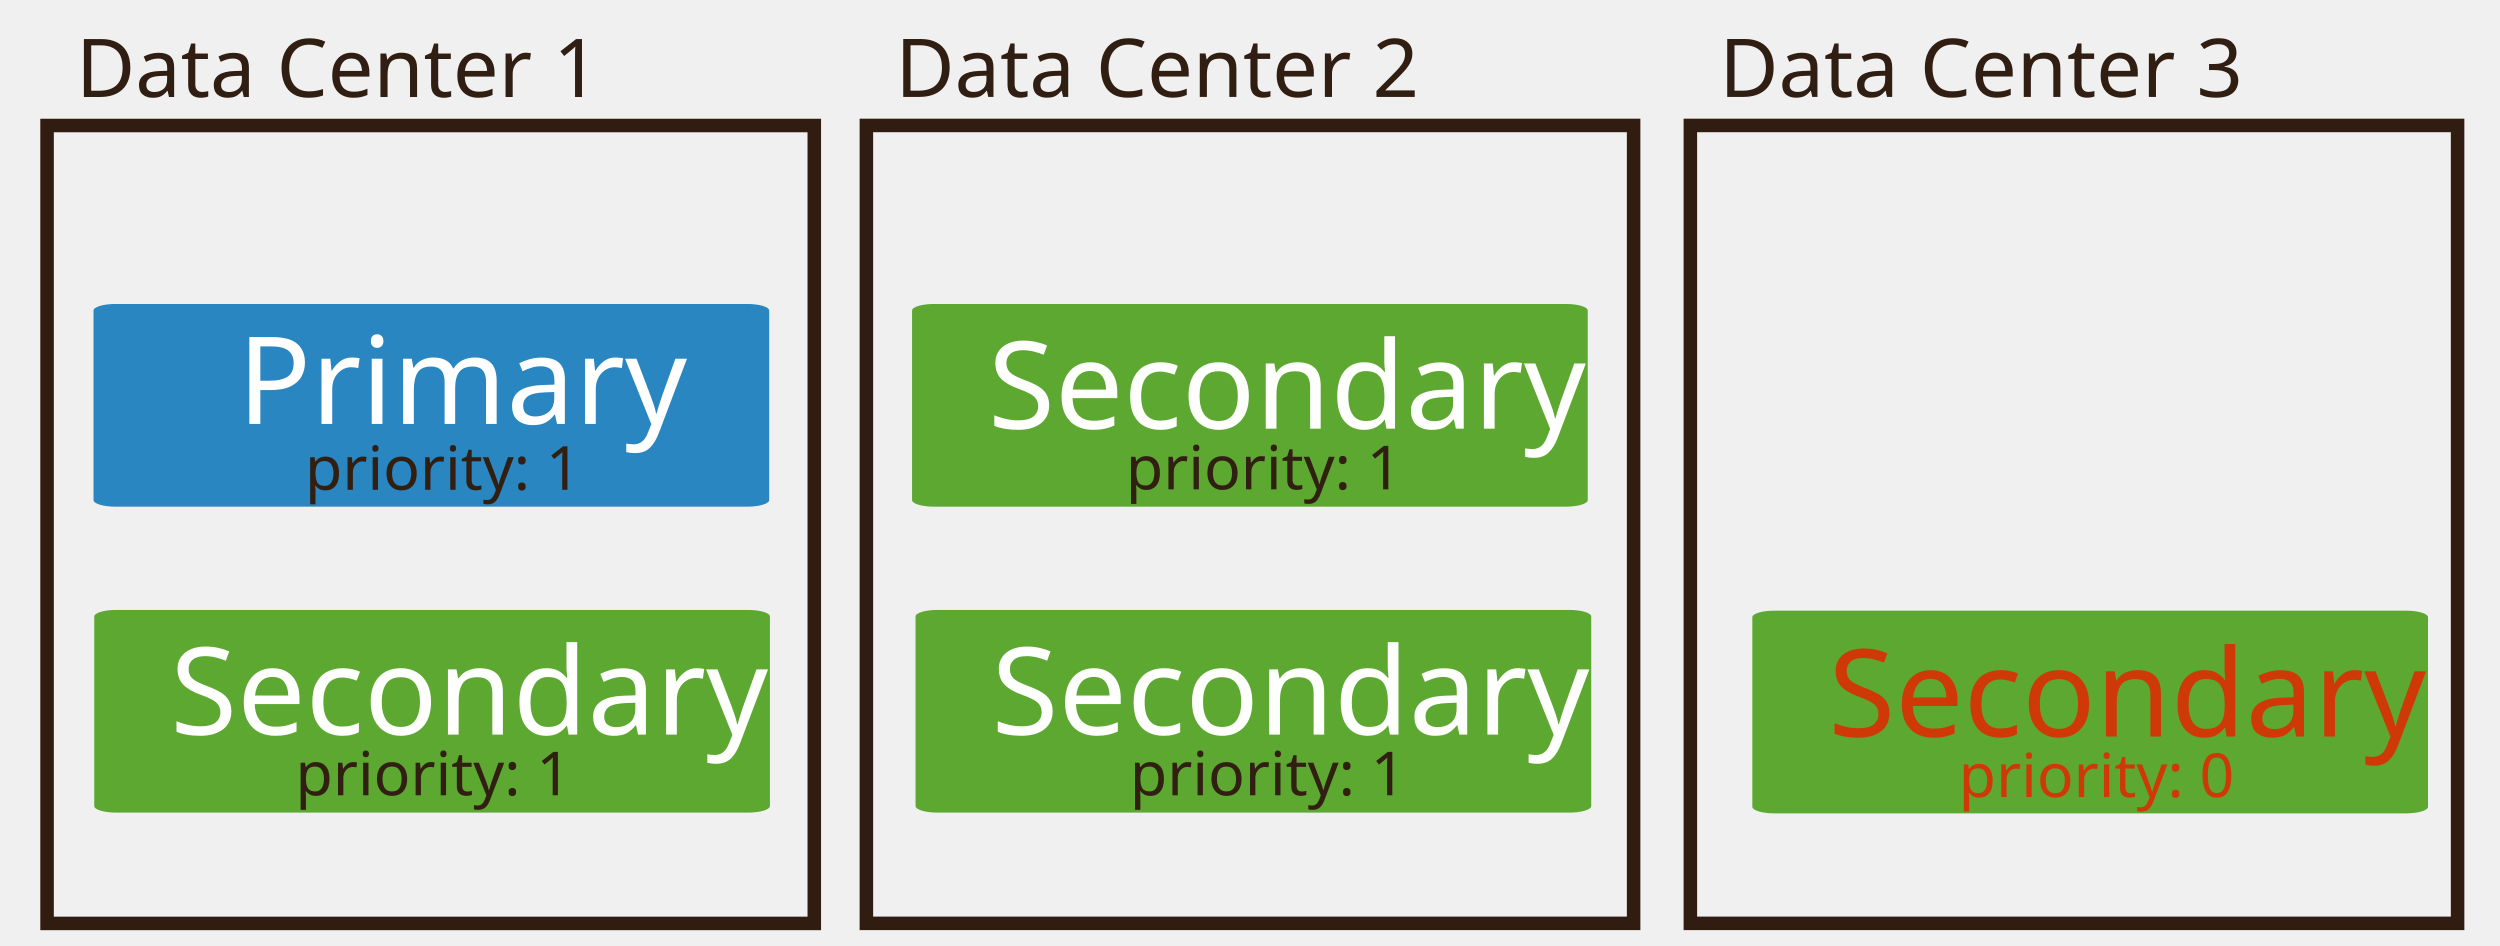
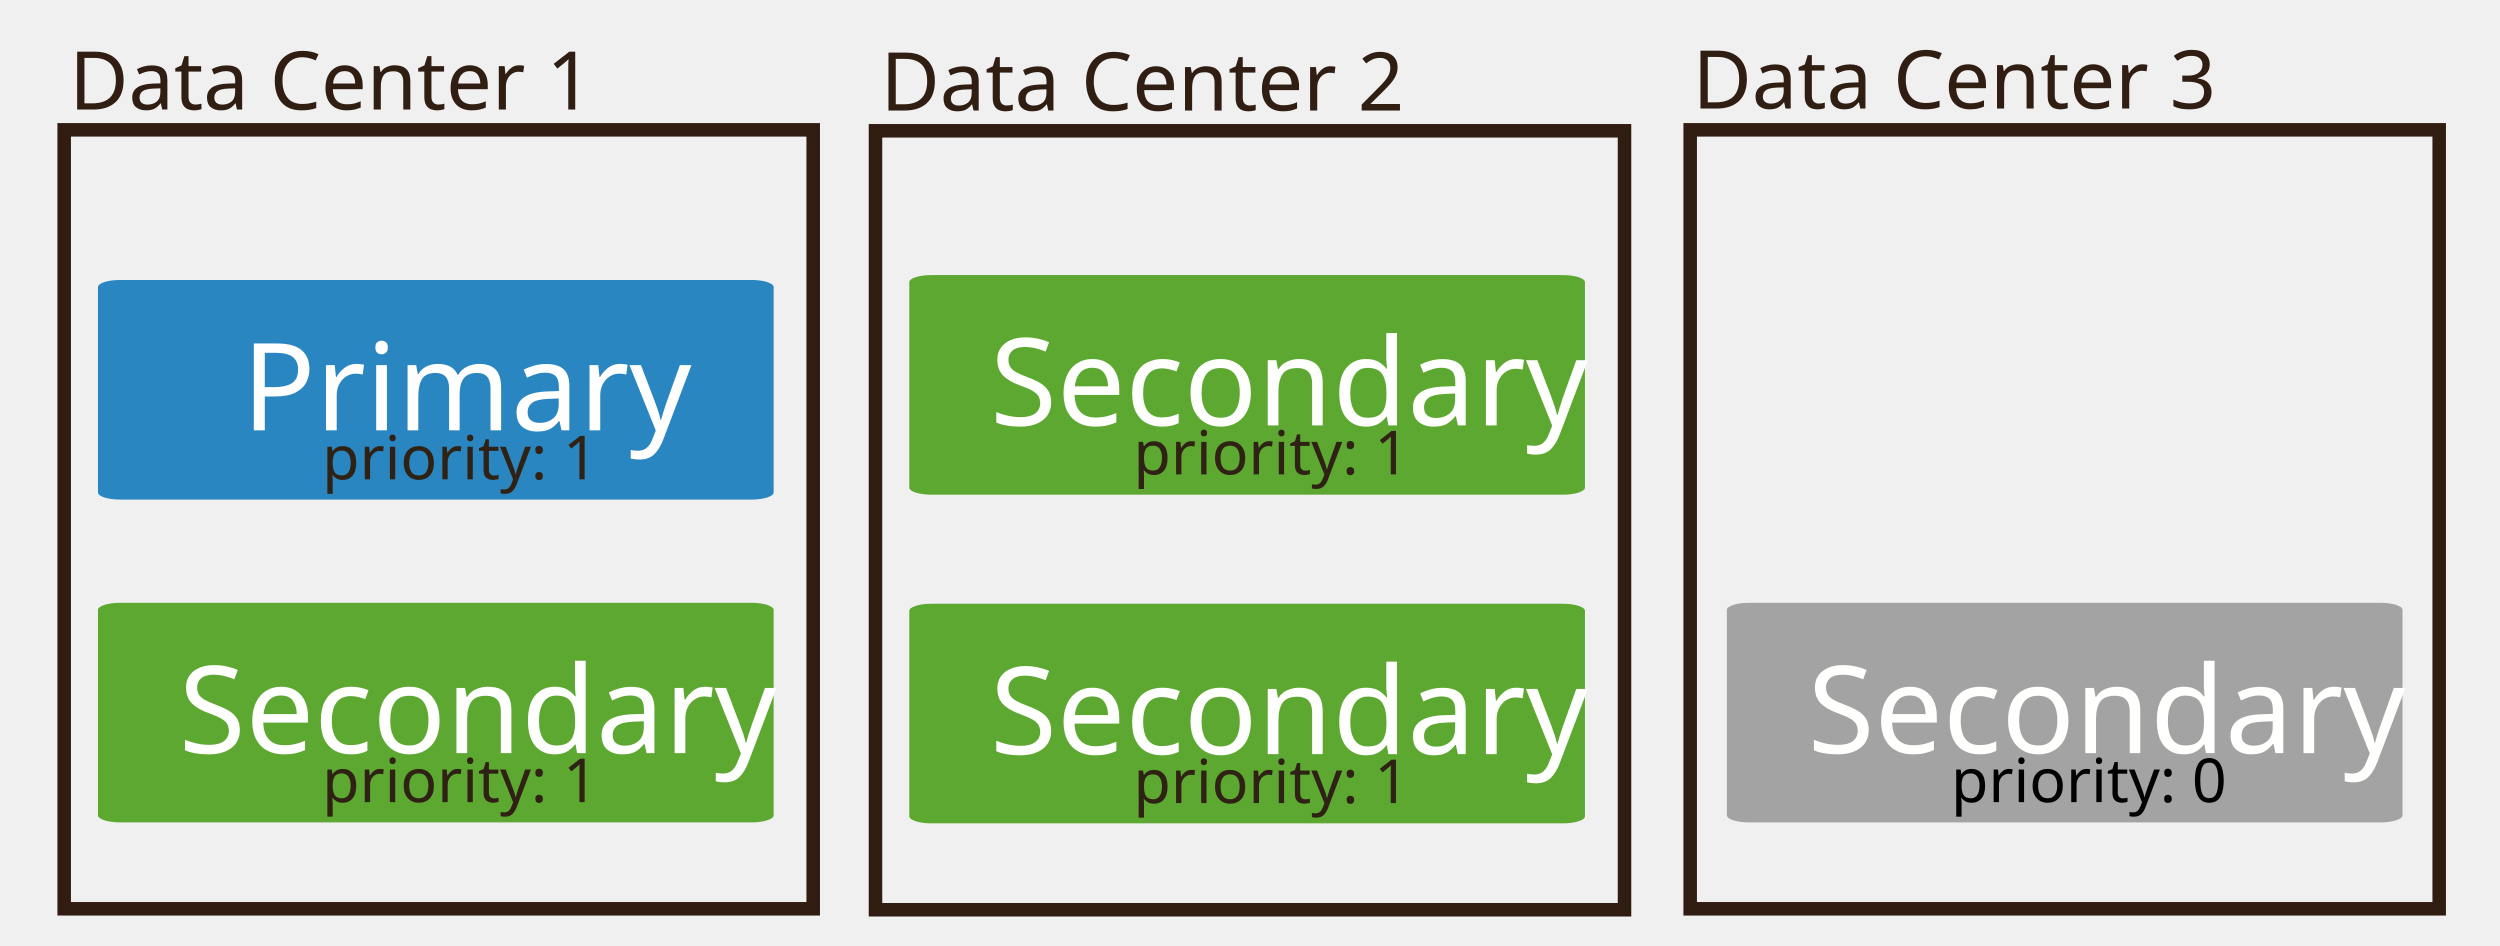
<svg xmlns="http://www.w3.org/2000/svg" version="1.1" x="0px" y="0px" width="740" height="280" viewBox="0, 0, 740, 280">
  <g id="Layer 1">
    <g>
-       <path d="M227.678,91.923 C227.678,90.847 224.773,89.975 221.182,89.975 L34.175,89.975 C30.588,89.975 27.678,90.847 27.678,91.923 L27.678,148.026 C27.678,149.102 30.588,149.975 34.175,149.975 L221.182,149.975 C224.773,149.975 227.678,149.102 227.678,148.026 L227.678,91.923" fill="#2A86C0" />
-       <text transform="matrix(1, 0, 0, 1, 127.678, 119.975)">
-         <tspan x="-57.357" y="5.5" font-family="GillSans" font-size="36" fill="#FFFFFF">Primary</tspan>
+       <path d="M19,38.43 L240.706,38.43 L240.706,269 L19,269 z" fill-opacity="0" stroke="#301C11" stroke-width="4" />
+       <text transform="matrix(1, 0, 0, 1, 126.48, 31.43)">
+         <tspan x="-105.97" y="1" font-family="GillSans" font-size="24" fill="#311E13">Data Center 1</tspan>
      </text>
-       <text transform="matrix(1, 0, 0, 1, 127.678, 138.975)">
-         <tspan x="-37.401" y="6" font-family="GillSans" font-size="18" fill="#311F12">priority: 1</tspan>
+       <g>
+         <g>
+           <path d="M229,84.985 C229,83.82 226.094,82.875 222.504,82.875 L35.496,82.875 C31.91,82.875 29,83.82 29,84.985 L29,145.763 C29,146.93 31.91,147.875 35.496,147.875 L222.504,147.875 C226.094,147.875 229,146.93 229,145.763 L229,84.985" fill="#2A86C0" />
+           <text transform="matrix(1, 0, 0, 1, 129, 115.375)">
+             <tspan x="-57.357" y="12" font-family="GillSans" font-size="36" fill="#FFFFFF">Primary</tspan>
+           </text>
+         </g>
+         <text transform="matrix(1, 0, 0, 1, 129, 136.875)">
+           <tspan x="-33.631" y="5" font-family="GillSans-Light" font-size="18" fill="#2F2215">priority: 1</tspan>
+         </text>
+       </g>
+       <g>
+         <path d="M229,180.54 C229,179.375 226.094,178.43 222.504,178.43 L35.496,178.43 C31.91,178.43 29,179.375 29,180.54 L29,241.319 C29,242.485 31.91,243.43 35.496,243.43 L222.504,243.43 C226.094,243.43 229,242.485 229,241.319 L229,180.54" fill="#5CA831" />
+         <text transform="matrix(1, -0, 0, 1, 129, 210.93)">
+           <tspan x="-76.087" y="12" font-family="GillSans" font-size="36" fill="#FFFFFE">Secondary</tspan>
+         </text>
+       </g>
+       <text transform="matrix(1, 0, 0, 1, 129, 232.43)">
+         <tspan x="-33.631" y="5" font-family="GillSans-Light" font-size="18" fill="#2F2215">priority: 1</tspan>
      </text>
    </g>
    <g>
-       <path d="M227.898,182.483 C227.898,181.408 224.992,180.536 221.402,180.536 L34.394,180.536 C30.808,180.536 27.898,181.408 27.898,182.483 L27.898,238.587 C27.898,239.663 30.808,240.536 34.394,240.536 L221.402,240.536 C224.992,240.536 227.898,239.663 227.898,238.587 L227.898,182.483" fill="#5CA831" />
-       <text transform="matrix(1, -0, 0, 1, 127.898, 212.286)">
-         <tspan x="-77.5" y="5.152" font-family="GillSans" font-size="36" fill="#FFFFFE">Secondary</tspan>
+       <text transform="matrix(1, 0, 0, 1, 606.982, 24.636)">
+         <tspan x="-105.97" y="7.5" font-family="GillSans" font-size="24" fill="#311E13">Data Center 3</tspan>
      </text>
-       <text transform="matrix(1, 0, 0, 1, 127.898, 233.663)">
-         <tspan x="-40.447" y="1.742" font-family="GillSans" font-size="18" fill="#311F12">priority: 1</tspan>
+       <path d="M711.147,180.54 C711.147,179.375 708.241,178.43 704.651,178.43 L517.643,178.43 C514.057,178.43 511.147,179.375 511.147,180.54 L511.147,241.319 C511.147,242.485 514.057,243.43 517.643,243.43 L704.651,243.43 C708.241,243.43 711.147,242.485 711.147,241.319 L711.147,180.54" fill="#A3A3A3" />
+       <text transform="matrix(1, -0, 0, 1, 611.147, 210.93)">
+         <tspan x="-76.087" y="12" font-family="GillSans" font-size="36" fill="#FFFFFE">Secondary</tspan>
      </text>
+       <text transform="matrix(1, 0, 0, 1, 611.147, 232.43)">
+         <tspan x="-33.631" y="5" font-family="GillSans-Light" font-size="18" fill="#000000">priority: 0</tspan>
+       </text>
+       <path d="M500.294,38.43 L722,38.43 L722,269 L500.294,269 z" fill-opacity="0" stroke="#301C11" stroke-width="4" />
    </g>
-     <text transform="matrix(1, 0, 0, 1, 371, 21.186)">
-       <tspan x="-105.97" y="7.5" font-family="GillSans" font-size="24" fill="#311E13">Data Center 2</tspan>
-     </text>
-     <path d="M256.449,37.133 L483.551,37.133 L483.551,273.314 L256.449,273.314 z" fill-opacity="0" stroke="#301C11" stroke-width="4" />
-     <path d="M13.93,37.152 L241.031,37.152 L241.031,273.333 L13.93,273.333 z" fill-opacity="0" stroke="#301C11" stroke-width="4" />
-     <text transform="matrix(1, 0, 0, 1, 128.48, 27.706)">
-       <tspan x="-105.97" y="1" font-family="GillSans" font-size="24" fill="#311E13">Data Center 1</tspan>
+     <path d="M259.147,38.715 L480.853,38.715 L480.853,269.285 L259.147,269.285 z" fill-opacity="0" stroke="#301C11" stroke-width="4" />
+     <text transform="matrix(1, 0, 0, 1, 366.628, 31.715)">
+       <tspan x="-105.97" y="1" font-family="GillSans" font-size="24" fill="#311E13">Data Center 2</tspan>
    </text>
    <g>
      <g>
-         <path d="M718.69,182.706 C718.69,181.63 715.784,180.758 712.194,180.758 L525.186,180.758 C521.599,180.758 518.69,181.63 518.69,182.706 L518.69,238.809 C518.69,239.885 521.599,240.758 525.186,240.758 L712.194,240.758 C715.784,240.758 718.69,239.885 718.69,238.809 L718.69,182.706" fill="#5CA831" />
-         <text transform="matrix(1, -0, 0, 1, 618.69, 212.508)">
-           <tspan x="-77.5" y="5.5" font-family="GillSans" font-size="36" fill="#CF3907">Secondary</tspan>
-         </text>
-         <text transform="matrix(1, 0, 0, 1, 618.69, 229.467)">
-           <tspan x="-38.925" y="6.459" font-family="GillSans" font-size="18" fill="#CF3907">priority: 0</tspan>
+         <path d="M469.147,180.825 C469.147,179.66 466.241,178.715 462.651,178.715 L275.643,178.715 C272.057,178.715 269.147,179.66 269.147,180.825 L269.147,241.603 C269.147,242.77 272.057,243.715 275.643,243.715 L462.651,243.715 C466.241,243.715 469.147,242.77 469.147,241.603 L469.147,180.825" fill="#5CA831" />
+         <text transform="matrix(1, -0, 0, 1, 369.147, 211.215)">
+           <tspan x="-76.087" y="12" font-family="GillSans" font-size="36" fill="#FFFFFE">Secondary</tspan>
        </text>
      </g>
-       <text transform="matrix(1, 0, 0, 1, 614.897, 21.186)">
-         <tspan x="-105.97" y="7.5" font-family="GillSans" font-size="24" fill="#311E13">Data Center 3</tspan>
-       </text>
-       <path d="M500.346,37.133 L727.448,37.133 L727.448,273.314 L500.346,273.314 z" fill-opacity="0" stroke="#301C11" stroke-width="4" />
-     </g>
-     <g>
-       <path d="M471,182.483 C471,181.408 468.094,180.536 464.504,180.536 L277.496,180.536 C273.91,180.536 271,181.408 271,182.483 L271,238.587 C271,239.663 273.91,240.536 277.496,240.536 L464.504,240.536 C468.094,240.536 471,239.663 471,238.587 L471,182.483" fill="#5CA831" />
-       <text transform="matrix(1, -0, 0, 1, 371, 212.286)">
-         <tspan x="-77.5" y="5.152" font-family="GillSans" font-size="36" fill="#FFFFFE">Secondary</tspan>
-       </text>
-       <text transform="matrix(1, 0, 0, 1, 371, 232.151)">
-         <tspan x="-36.558" y="3.254" font-family="GillSans" font-size="18" fill="#311F12">priority: 1</tspan>
+       <text transform="matrix(1, 0, 0, 1, 369.147, 232.715)">
+         <tspan x="-33.631" y="5" font-family="GillSans-Light" font-size="18" fill="#2F2215">priority: 1</tspan>
      </text>
    </g>
    <g>
-       <path d="M469.97,91.923 C469.97,90.847 467.064,89.975 463.474,89.975 L276.466,89.975 C272.879,89.975 269.97,90.847 269.97,91.923 L269.97,148.026 C269.97,149.102 272.879,149.975 276.466,149.975 L463.474,149.975 C467.064,149.975 469.97,149.102 469.97,148.026 L469.97,91.923" fill="#5CA831" />
-       <text transform="matrix(1, -0, 0, 1, 369.97, 121.725)">
-         <tspan x="-77.5" y="5.152" font-family="GillSans" font-size="36" fill="#FFFFFE">Secondary</tspan>
-       </text>
-       <text transform="matrix(1, 0, 0, 1, 369.97, 143.162)">
-         <tspan x="-36.715" y="1.682" font-family="GillSans" font-size="18" fill="#311F12">priority: 1</tspan>
+       <g>
+         <path d="M469.147,83.534 C469.147,82.369 466.241,81.424 462.651,81.424 L275.643,81.424 C272.057,81.424 269.147,82.369 269.147,83.534 L269.147,144.312 C269.147,145.479 272.057,146.424 275.643,146.424 L462.651,146.424 C466.241,146.424 469.147,145.479 469.147,144.312 L469.147,83.534" fill="#5CA831" />
+         <text transform="matrix(1, -0, 0, 1, 369.147, 113.924)">
+           <tspan x="-76.087" y="12" font-family="GillSans" font-size="36" fill="#FFFFFE">Secondary</tspan>
+         </text>
+       </g>
+       <text transform="matrix(1, 0, 0, 1, 369.147, 135.424)">
+         <tspan x="-33.631" y="5" font-family="GillSans-Light" font-size="18" fill="#2F2215">priority: 1</tspan>
      </text>
    </g>
  </g>
  <defs />
</svg>
